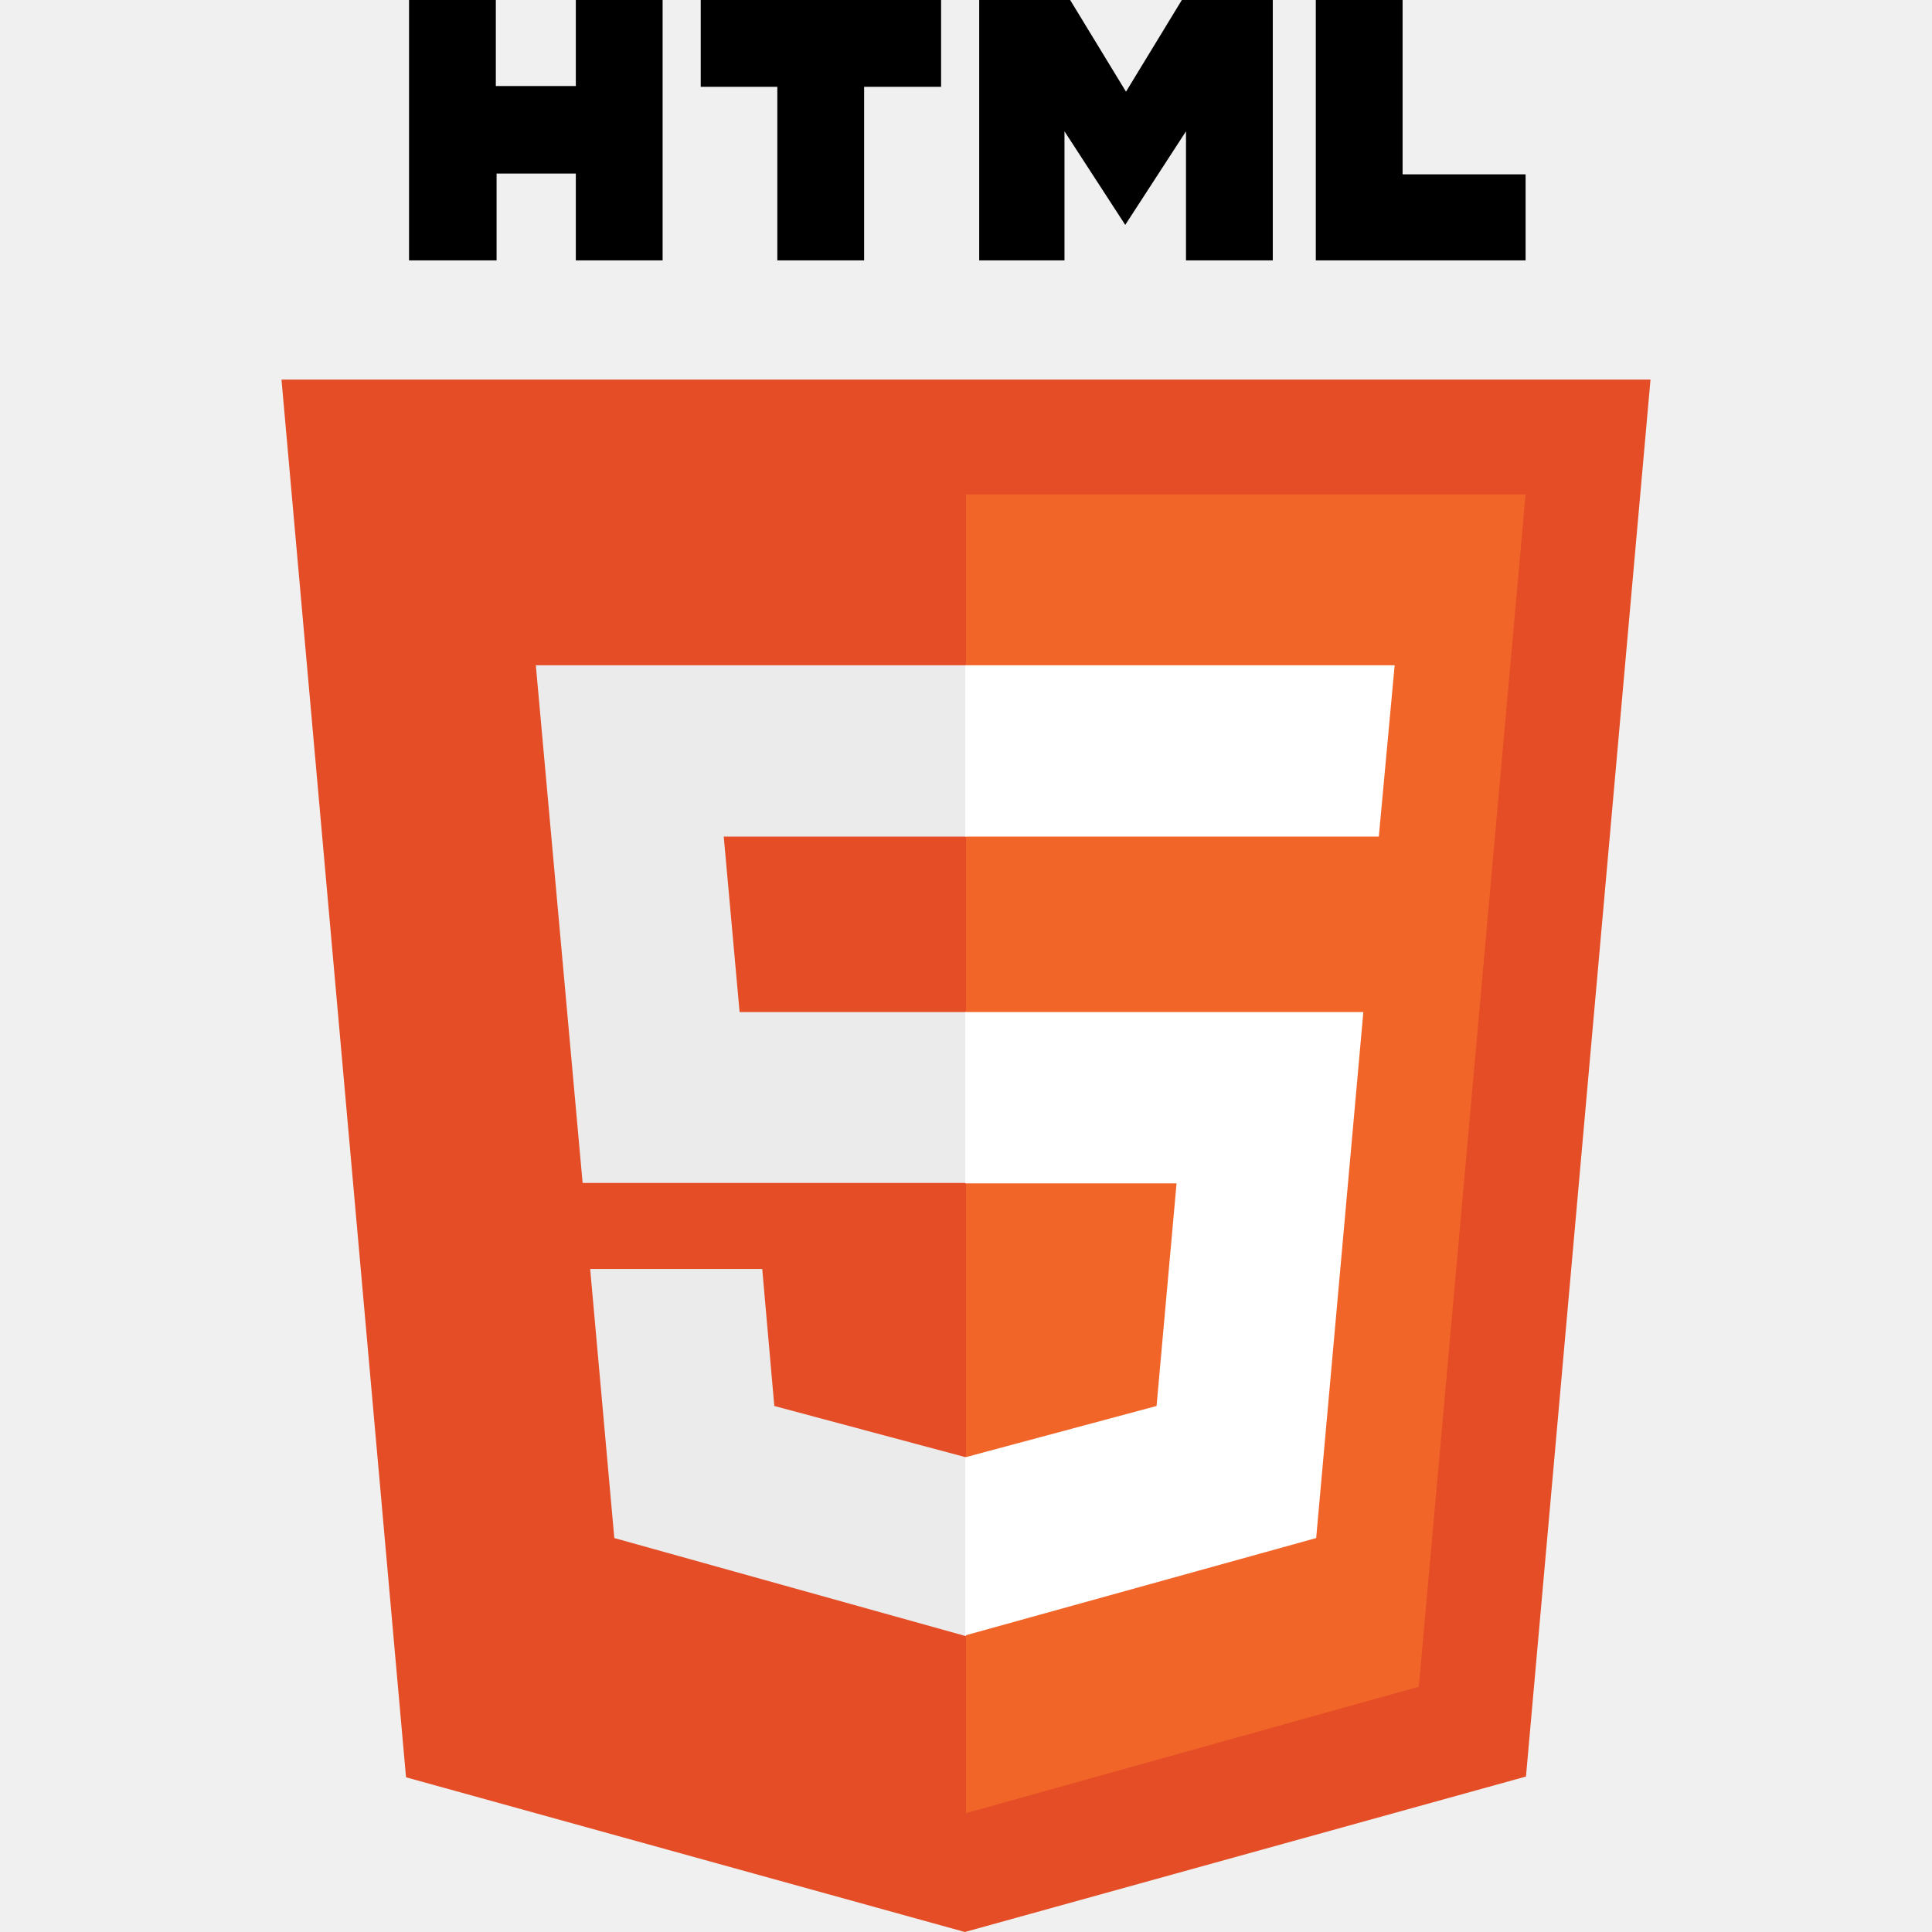
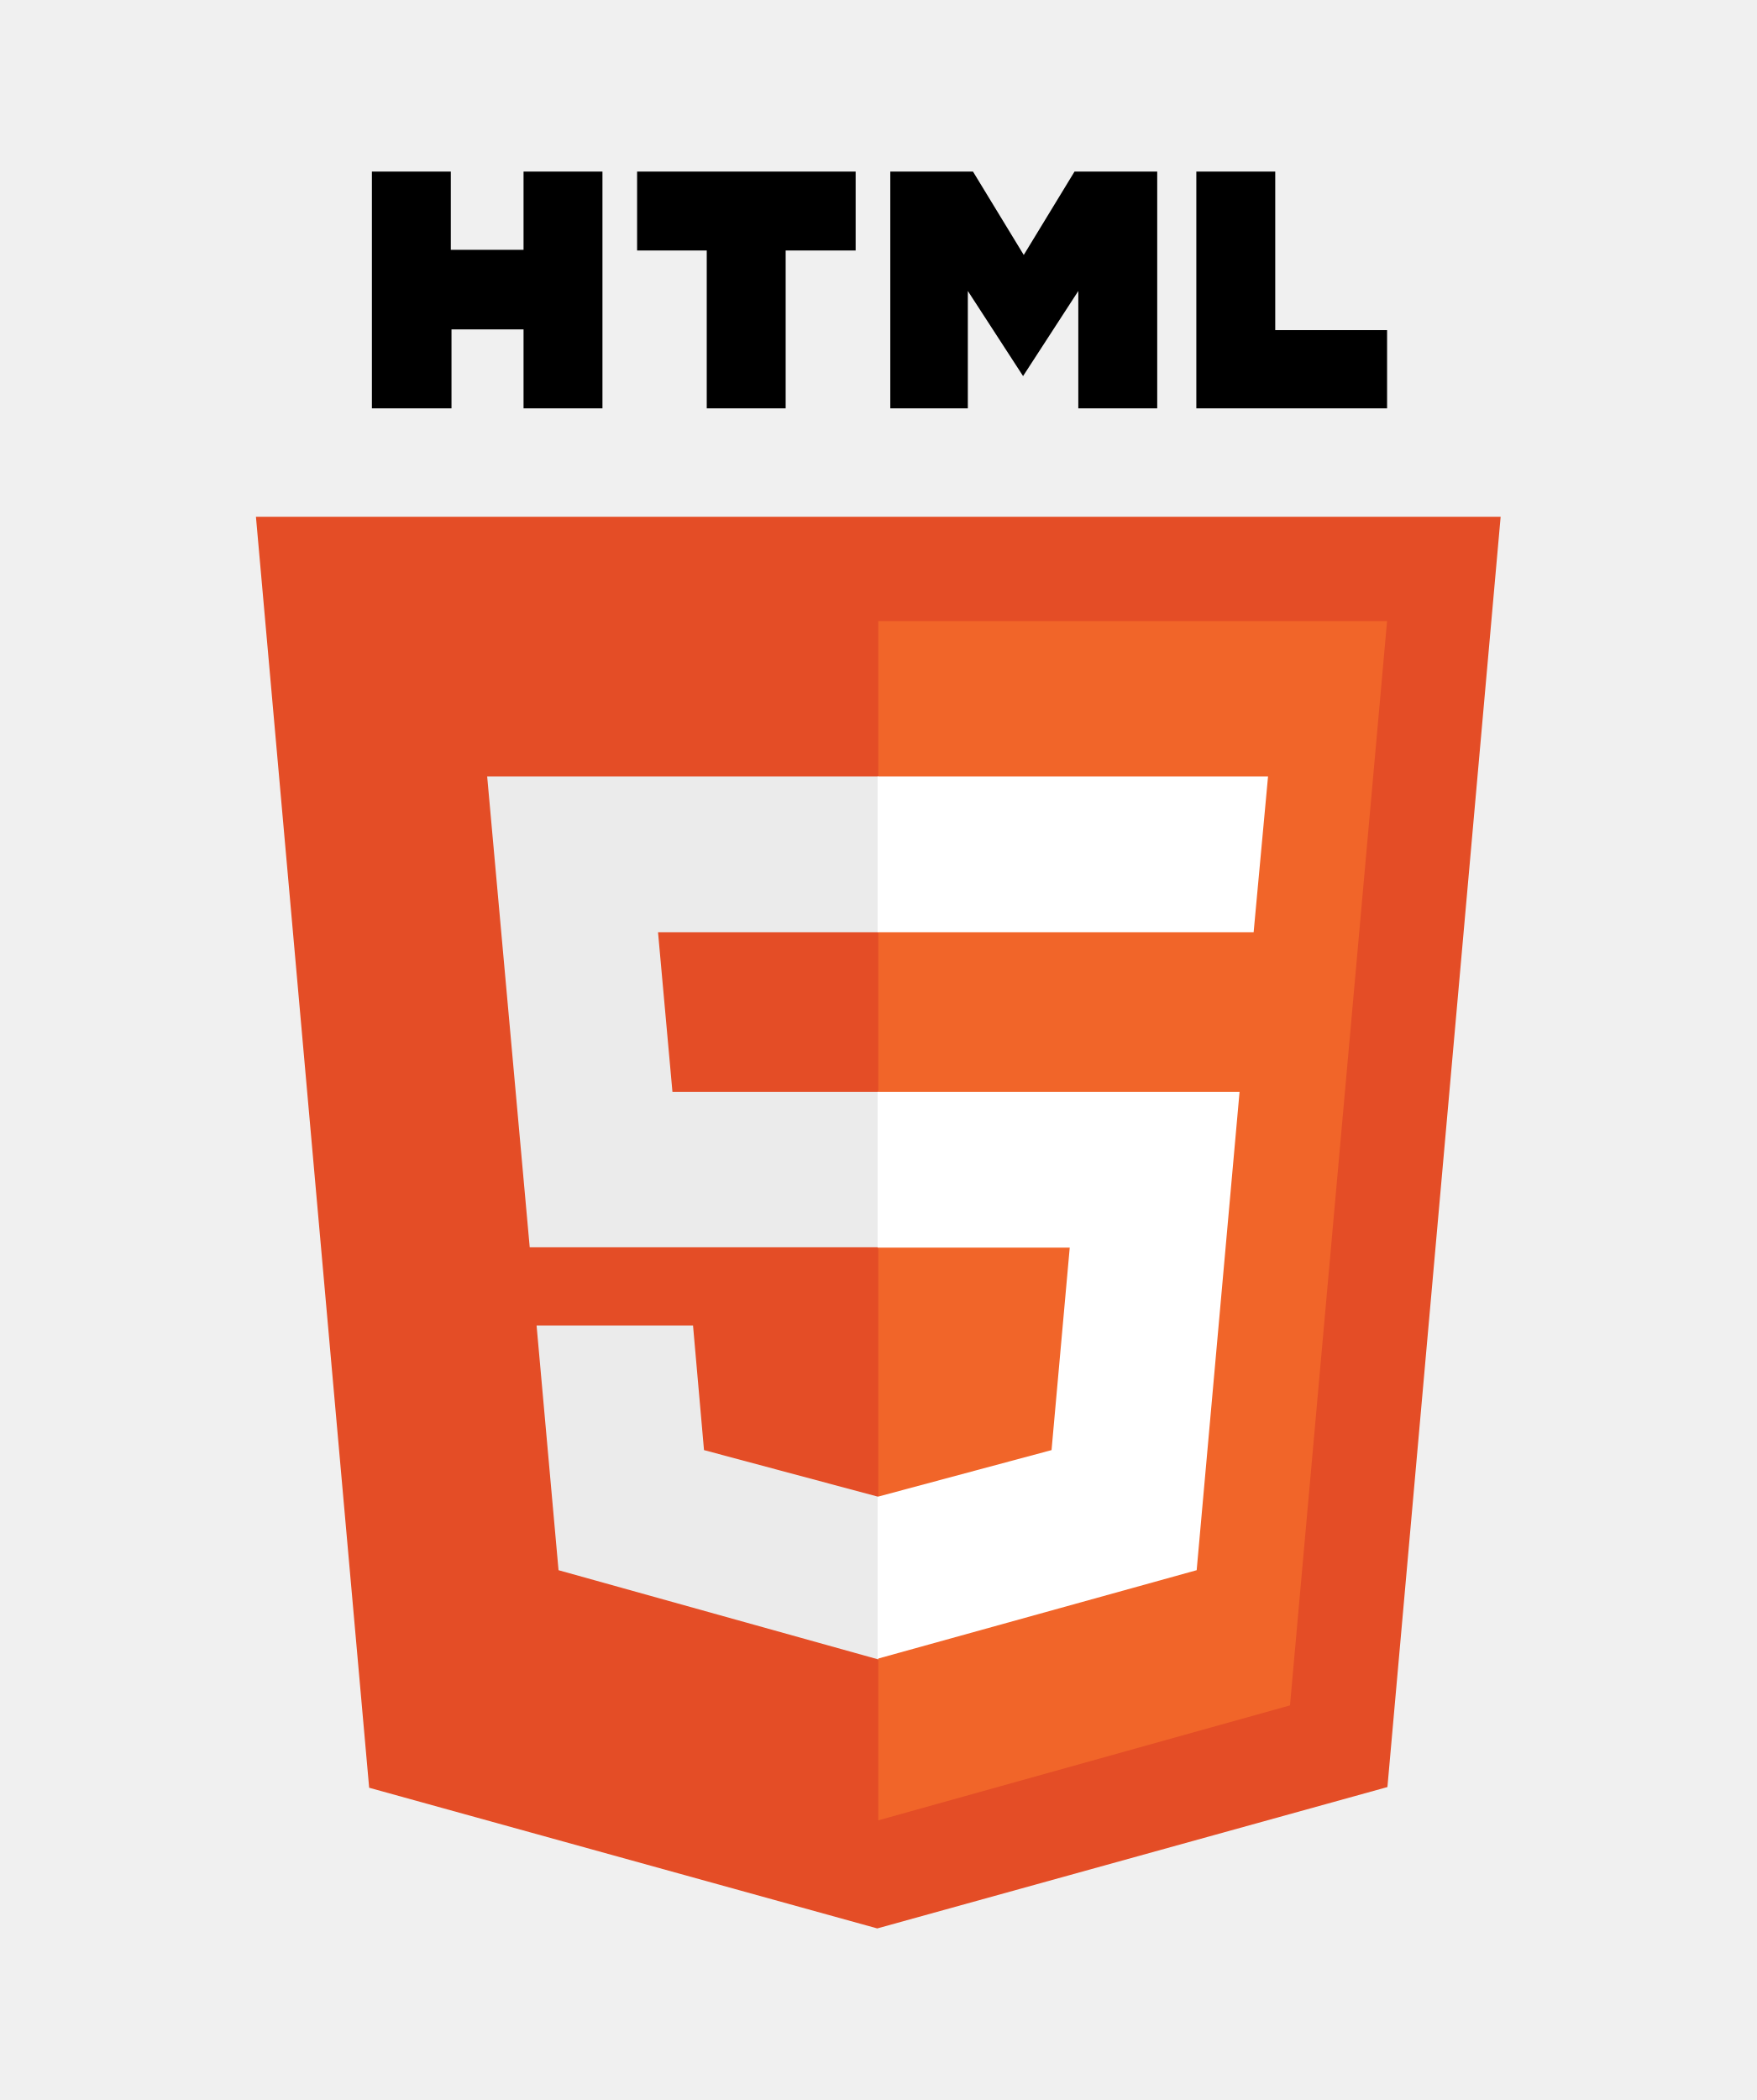
- <svg xmlns="http://www.w3.org/2000/svg" viewBox="0 0 512 512">
+ <svg xmlns="http://www.w3.org/2000/svg" viewBox="0 -50 512 612">
  <path d="M108.4 0h23v22.8h21.2V0h23v69h-23V46h-21v23h-23.2M206 23h-20.3V0h63.7v23H229v46h-23M259.5 0h24.1l14.8 24.3L313.2 0h24.1v69h-23V34.8l-16.1 24.8l-16.1-24.8v34.2h-22.6M348.7 0h23v46.2h32.6V69h-55.6" />
  <path fill="#e44d26" d="M107.6 471l-33-370.4h362.8l-33 370.2L255.7 512" />
  <path fill="#f16529" d="M256 480.5V131H404.3L376 447" />
  <path fill="#ebebeb" d="M142 176.3h114v45.4h-64.2l4.2 46.5h60v45.3H154.4M156.4 336.3H202l3.2 36.3 50.8 13.6v47.4l-93.2-26" />
  <path fill="#fff" d="M369.6 176.3H255.8v45.4h109.6M361.3 268.2H255.8v45.4h56l-5.3 59-50.7 13.6v47.2l93-25.8" />
</svg>
